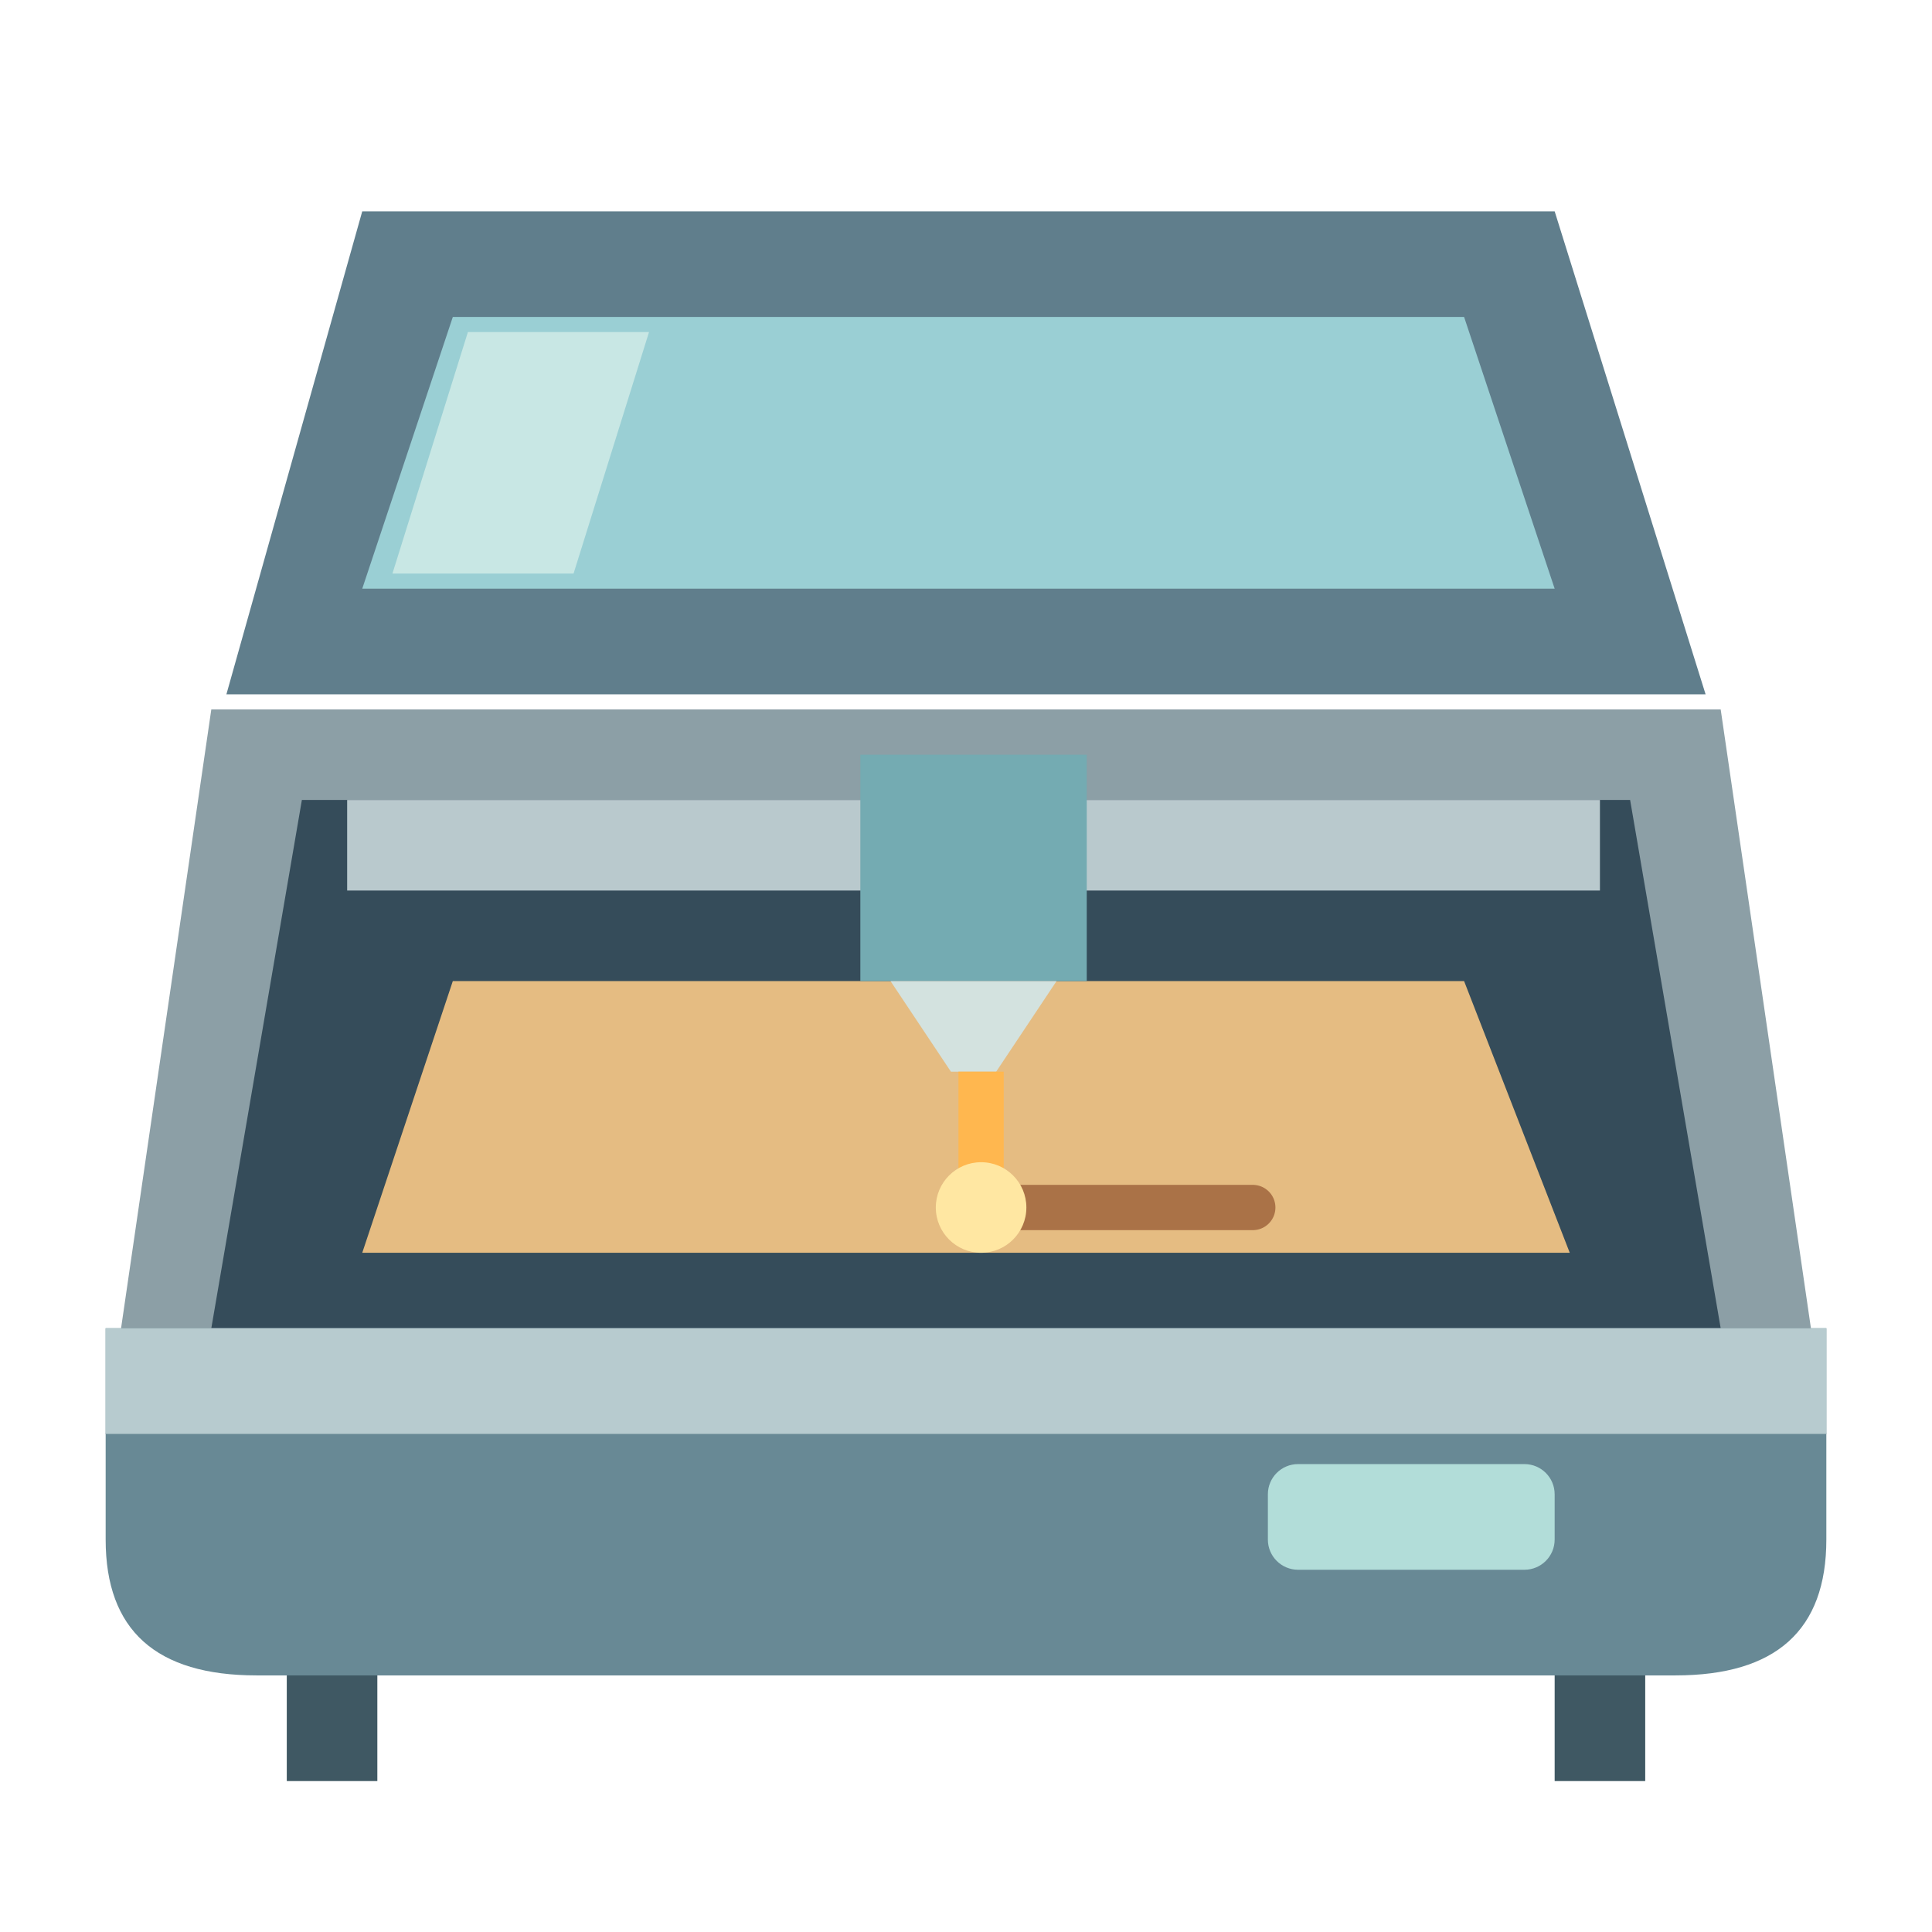
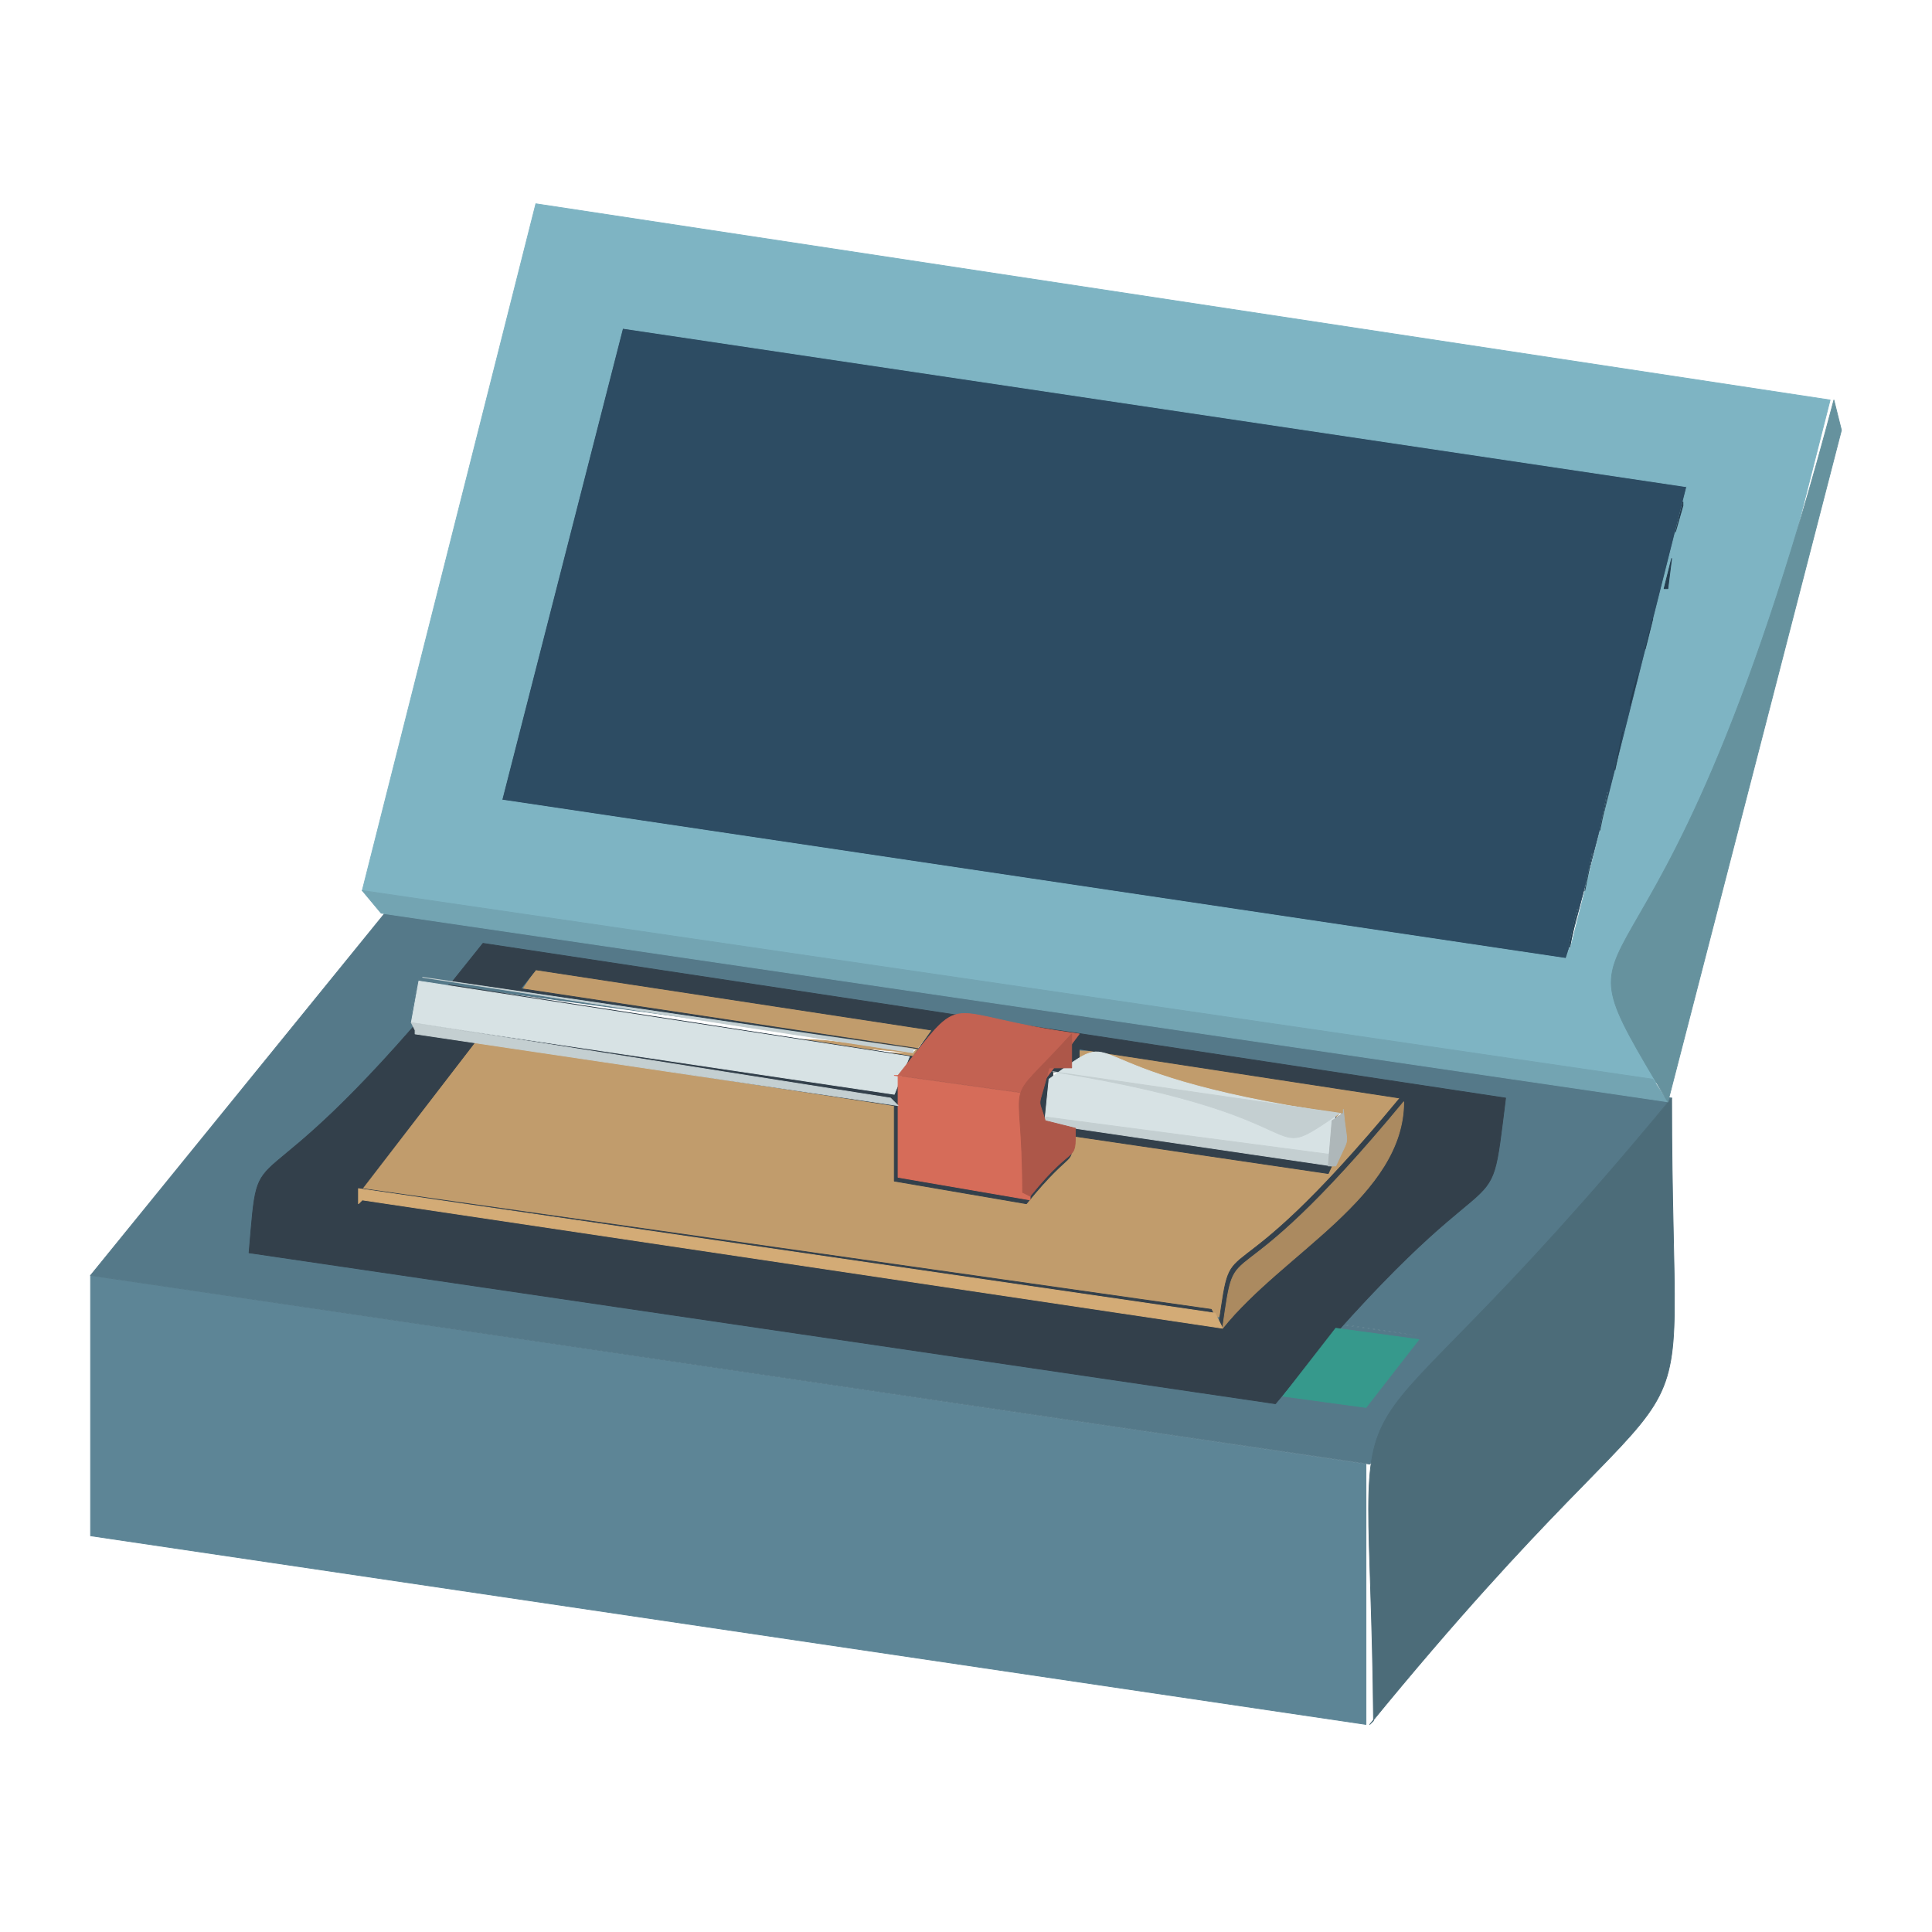
- <svg xmlns="http://www.w3.org/2000/svg" viewBox="0 0 128 128" width="128" height="128">
-   <path d="M15 46 24 14h79l10 32z" fill="#607E8C" />
-   <path d="m24 39 6-18h67l6 18z" fill="#9ACFD4" />
-   <path d="m31 22-5 16h12l5-16z" fill="#C8E7E4" />
-   <path d="M14 47h100l7 48-13 16H20L7 95z" fill="#8C9FA6" />
-   <path d="M20 53h88l6 35H14z" fill="#354C5A" />
-   <path d="m30 65 67 0 7 18H24z" fill="#E5BC82" />
-   <path d="M23 56h83" stroke="#B9C9CD" stroke-width="6" />
-   <path d="M57 50h15v15H57z" fill="#74ABB2" />
-   <path d="m59 65 11 0-4 6h-3z" fill="#D3E2DF" />
-   <path d="M65 71v9" stroke="#FFB74F" stroke-width="3" />
-   <path d="M65 80h18" stroke="#AA7247" stroke-width="3" stroke-linecap="round" />
-   <circle cx="65" cy="80" r="3" fill="#FFE7A2" />
-   <path d="M7 88h114v14q0 9-10 9H17q-10 0-10-9z" fill="#688995" />
-   <path d="M7 88h114v7H7z" fill="#B7CBCF" />
-   <rect x="84" y="97" width="19" height="7" rx="2" fill="#B2DDD9" />
-   <path d="M22 111v7m84-7v7" stroke="#3F5863" stroke-width="6" />
+ <svg xmlns="http://www.w3.org/2000/svg" viewBox="0 0 128 128" fill="currentColor" stroke="currentColor" stroke-width=".20" stroke-linejoin="round" fill-rule="evenodd">
+   <g transform="scale(.25)">
+     <path color="#2d4c63" d="M165 87L133 212l282 42L448 128L165 87Z" />
+     <path color="#7eb4c3" d="M96 236l343 51L485 106L142 54L96 236ZM416 252v-1l-1 3L133 212L165 87l282 42L416 252ZM422 226l-2 10l2-10ZM416 251l2-10l-2 9ZM424 220l2-10l-2 10Z" />
+     <path color="#5d8596" d="M24 407l338 50v-69L24 338v69Z" />
+     <path color="#557989" d="M24 338l339 50l80-97L102 242L24 338ZM356 351l20 3l-21-3h1ZM242 278l-60-9l60 9l4-5L145 257l102 16l-5 7L111 260l132 18ZM109 269l2-10l-2 9ZM337 372v0L66 332l271 40ZM340 369l14-17l-14 17v0ZM237 292v0v20l-1-20ZM272 317l-35-5l34 5ZM319 305l25 4v0l-25-3ZM353 297l2-2l-40-6l41 6l-3 2ZM324 352l46-55l-46 56l-1-3l48-58L286 278l85 13c-48 58-44 32-48 60ZM126 276L96 314l30-38ZM352 308l1-10l-1 10ZM278 290v9v-8ZM310 289c-30-5-22-10-31-3v-2l31 5Z" />
+     <path color="#c19c6c" d="M138 262l105 16l4-5L142 257l-4 6ZM231 278l11 1h-11ZM126 276L95 315l228 34l48-58C272 276 314 279 243 278l-1 1c-46-7-8-1-116-3ZM238 312v-20v0v20ZM272 317l-35-5l34 5ZM344 308l-25-4l25 3v0ZM353 297l2-2l-40-6l41 6l-3 2ZM352 308l1-10l-1 10ZM278 298v-9v8ZM279 284l31 5c-31-5-22-11-31-3v-2Z" />
+     <path color="#33404b" d="M128 250l-8 10l124 18L138 262l4-5l105 16l-5 7L119 261C65 326 69 297 66 332l272 40c62-75 56-41 61-81L128 250ZM340 369l14-17l-14 17ZM126 276l111 17v20l35 6c13-16 12-9 12-18l68 10c4-9 3-4 2-15l-3 2l2-2L286 284v-6l85 13c-48 58-44 32-48 60l46-56l-46 56l-2-4L96 315l30-39ZM353 298l-1 10l1-10ZM278 290v9v-8ZM279 286v-2l31 5c-31-5-22-11-31-3Z" />
+     <path color="#4c6c79" d="M363 457c94-115 80-55 80-166c-94 114-80 55-79 165Z" />
+     <path color="#d7e2e4" d="M109 271l128 19l4-10L111 260l-2 11ZM278 286l-1 10l75 11l2-12C279 284 300 270 278 286Z" />
+     <path color="#73a4b2" d="M442 292l-4-6L96 236l5 6l341 50Z" />
+     <path color="#d66c59" d="M238 285v27l35 6v-28l-36-5Z" />
+     <path color="#66929e" d="M442 292L488 114l-2-8C438 288 407 233 442 292Z" />
+     <path color="#d3ab76" d="M96 318l228 34l-2-4L95 315v4Z" />
+     <path color="#c4cfd1" d="M242 278L112 259l130 20ZM110 274l128 19l-2-2L109 271l1 2ZM355 295L279 284c75 12 54 26 76 11ZM278 298l75 11v-3L277 296v2Z" />
+     <path color="#c36252" d="M238 285l36 5l12-16c-38-5-29-13-48 11Z" />
+     <path color="#36998c" d="M340 370l22 3l14-18l-22-3l-14 18Z" />
+     <path color="#ad5749" d="M273 317v0c12-15 12-8 12-18l-8-2c-2-7-2-2 1-14h6v-9c-19 21-13 8-13 42Z" />
+     <path color="#ab8a60" d="M324 352c16-20 48-35 48-60c-48 58-44 32-48 60Z" />
+     <path color="#253e50" d="M428 204l2-10l-2 10ZM424 220l2-10l-2 10ZM422 226l-2 10l2-10ZM416 251l2-10l-2 9ZM446 133l-2 8l2-7ZM441 156l2-8l-1 8ZM436 172l2-8l-2 8ZM432 187l2-8l-2 7Z" />
+     <path color="#aeb7b9" d="M356 295l-3 2l-1 12h2c4-9 3-4 2-15Z" />
+   </g>
</svg>
